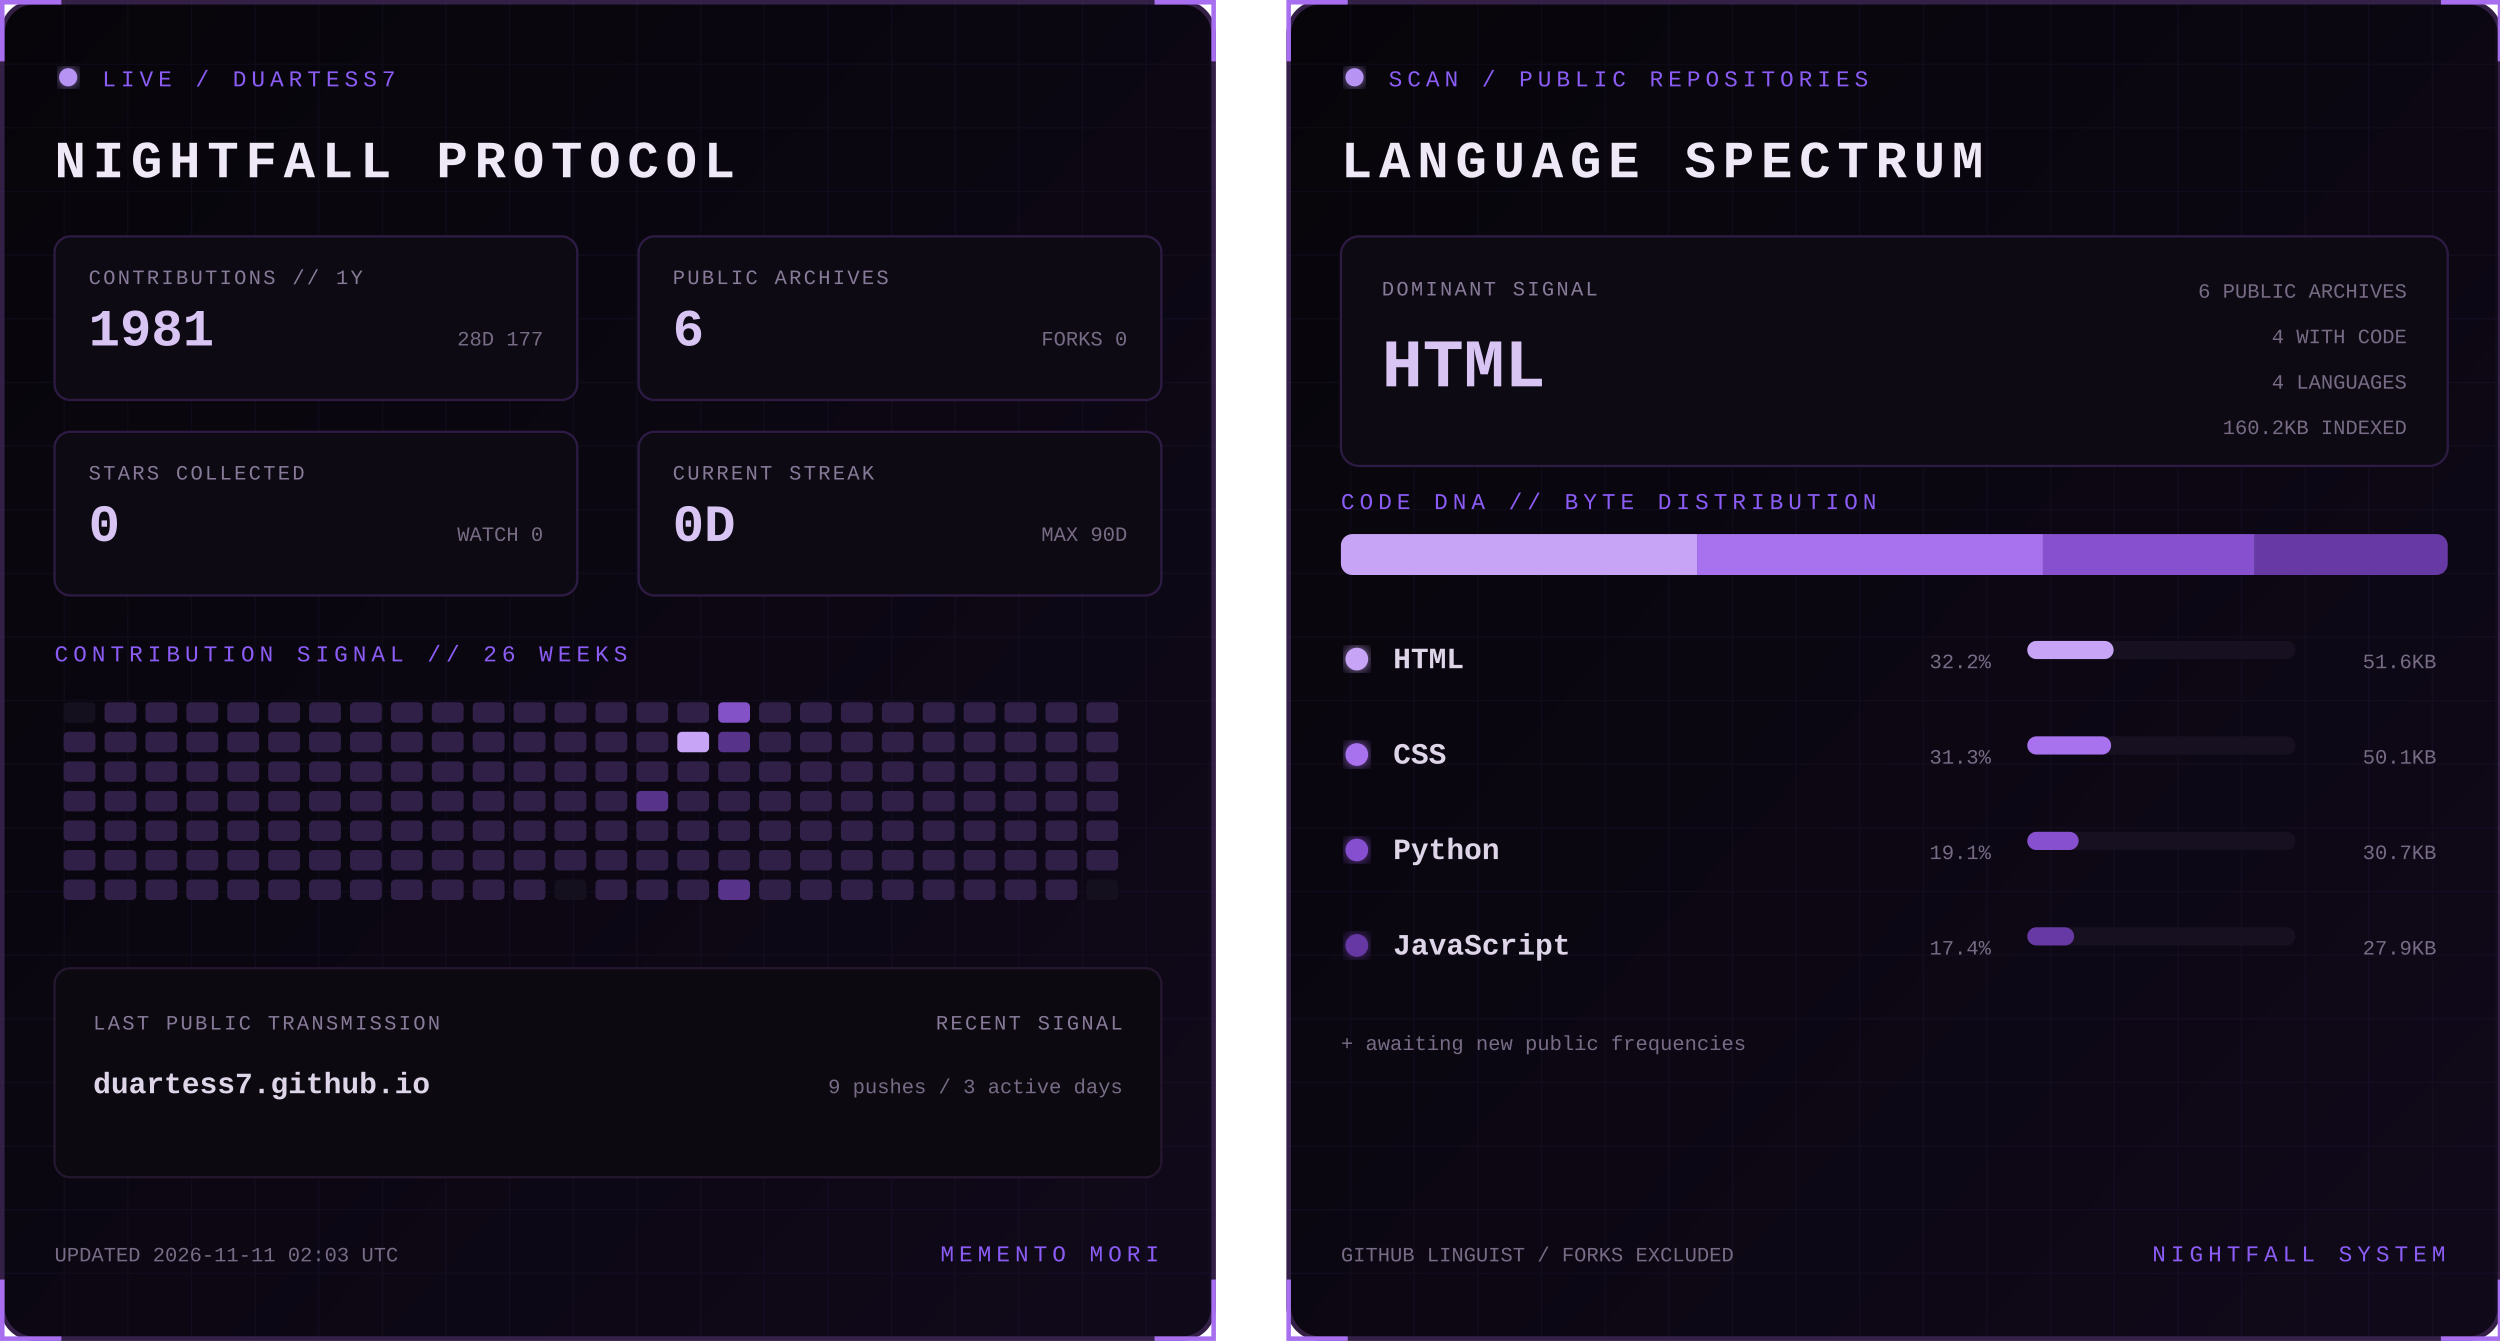
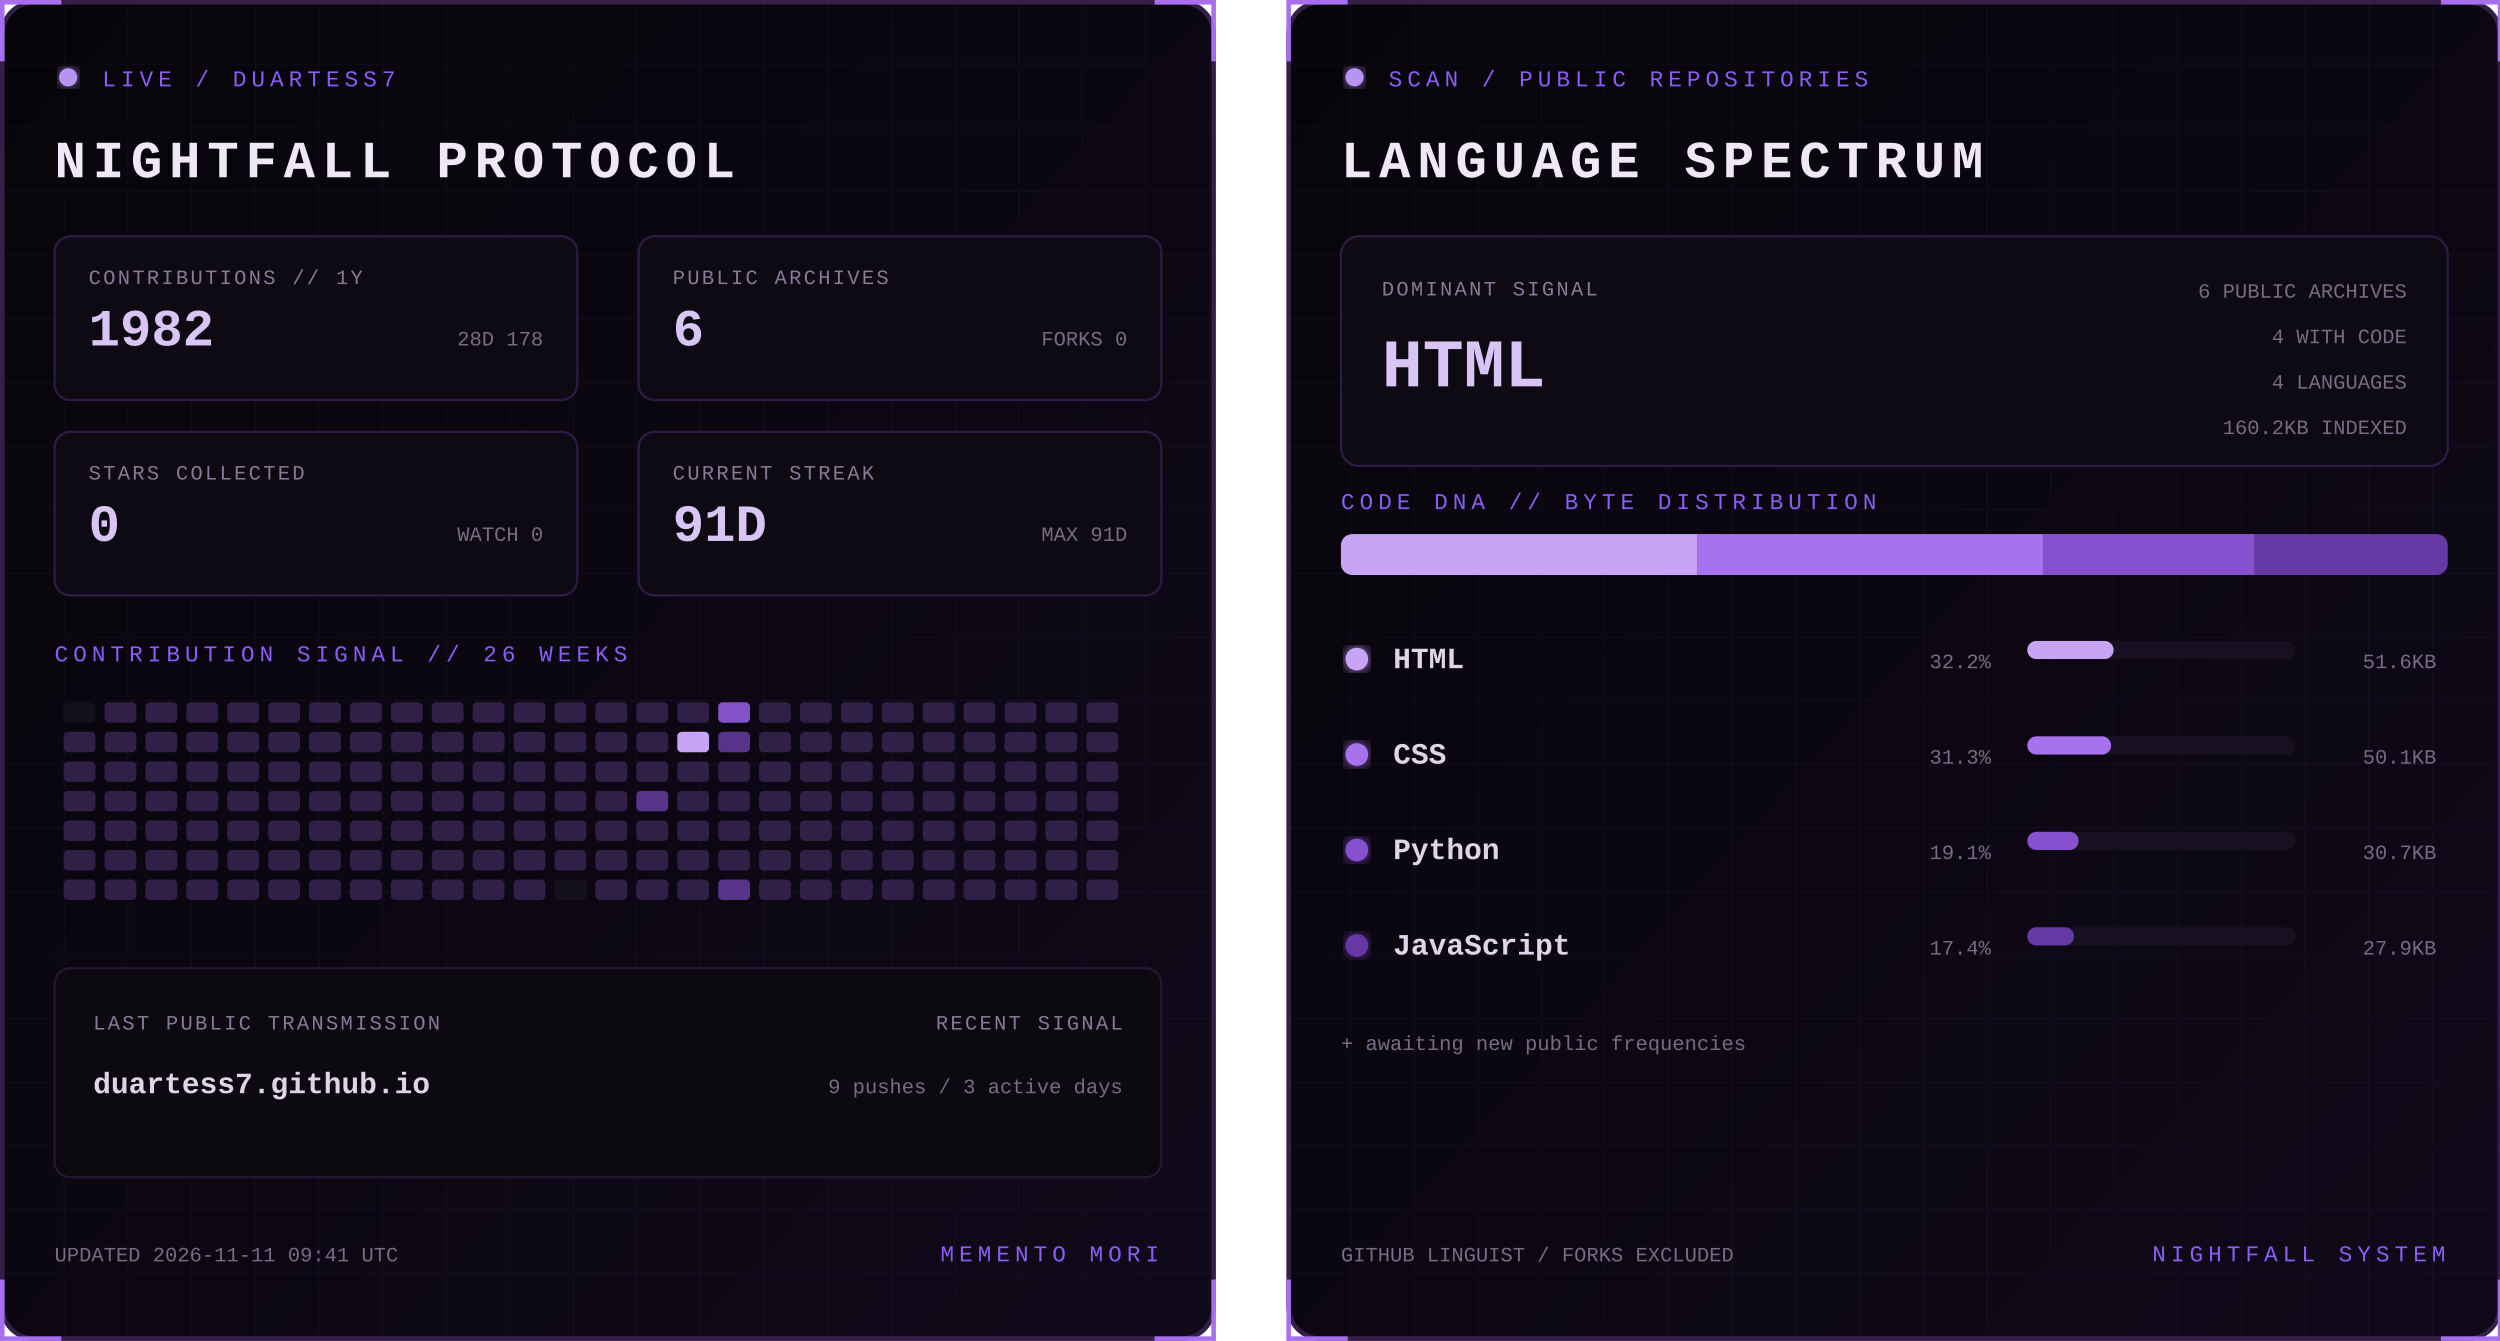
<svg xmlns="http://www.w3.org/2000/svg" width="1100" height="590" viewBox="0 0 1100 590" role="img" aria-labelledby="title desc">
  <defs>
    <linearGradient id="bg" x1="0" y1="0" x2="1" y2="1">
      <stop stop-color="#07050a" />
      <stop offset="1" stop-color="#10091a" />
    </linearGradient>
    <filter id="glow">
      <feGaussianBlur stdDeviation="3" result="b" />
      <feMerge>
        <feMergeNode in="b" />
        <feMergeNode in="SourceGraphic" />
      </feMerge>
    </filter>
    <pattern id="grid" width="28" height="28" patternUnits="userSpaceOnUse">
      <path d="M28 0H0V28" fill="none" stroke="#8b5cf6" stroke-opacity=".055" />
    </pattern>
    <clipPath id="dna">
      <rect x="24" y="235" width="487" height="18" rx="5" />
    </clipPath>
    <style>
      text { font-family: Consolas, 'Courier New', monospace; }
      .kicker { fill:#8b5cf6; font-size:10px; letter-spacing:2.2px; }
      .title { fill:#eee8f7; font-size:23px; font-weight:700; letter-spacing:3px; }
      .label { fill:#887a99; font-size:9px; letter-spacing:1px; }
      .stat { fill:#d8c5f4; font-size:23px; font-weight:700; }
      .detail,.pct { fill:#776b85; font-size:9px; }
      .lang { fill:#ded5e8; font-size:13px; font-weight:700; }
      .hero { fill:#d8c5f4; font-size:30px; font-weight:700; }
      .blink { animation:blink 1.6s step-end infinite; }
      @keyframes blink { 50% { opacity:.25 } }
    </style>
  </defs>
  <g>
    <rect x="1" y="1" width="533" height="588" rx="14" fill="url(#bg)" stroke="#342047" stroke-width="2" />
    <rect x="1" y="1" width="533" height="588" rx="14" fill="url(#grid)" />
    <path d="M27 1H1v26 M508 1h26v26 M534 563v26h-26 M27 589H1v-26" stroke="#a76ff0" stroke-width="2" fill="none" />
    <circle cx="30" cy="34" r="4" fill="#b794f4" filter="url(#glow)" class="blink" />
    <text x="45" y="38" class="kicker">LIVE / DUARTESS7</text>
    <text x="24" y="78" class="title">NIGHTFALL PROTOCOL</text>
    <g transform="translate(24 104)">
      <rect width="230" height="72" rx="7" fill="#0d0a13" stroke="#2d1b43" />
      <text x="15" y="21" class="label">CONTRIBUTIONS // 1Y</text>
-       <text x="15" y="48" class="stat">1981</text>
-       <text x="215" y="48" text-anchor="end" class="detail">28D 177</text>
+       <text x="15" y="48" class="stat">1982</text>
+       <text x="215" y="48" text-anchor="end" class="detail">28D 178</text>
    </g>
    <g transform="translate(281 104)">
      <rect width="230" height="72" rx="7" fill="#0d0a13" stroke="#2d1b43" />
      <text x="15" y="21" class="label">PUBLIC ARCHIVES</text>
      <text x="15" y="48" class="stat">6</text>
      <text x="215" y="48" text-anchor="end" class="detail">FORKS 0</text>
    </g>
    <g transform="translate(24 190)">
      <rect width="230" height="72" rx="7" fill="#0d0a13" stroke="#2d1b43" />
      <text x="15" y="21" class="label">STARS COLLECTED</text>
      <text x="15" y="48" class="stat">0</text>
      <text x="215" y="48" text-anchor="end" class="detail">WATCH 0</text>
    </g>
    <g transform="translate(281 190)">
      <rect width="230" height="72" rx="7" fill="#0d0a13" stroke="#2d1b43" />
      <text x="15" y="21" class="label">CURRENT STREAK</text>
-       <text x="15" y="48" class="stat">0D</text>
-       <text x="215" y="48" text-anchor="end" class="detail">MAX 90D</text>
+       <text x="15" y="48" class="stat">91D</text>
+       <text x="215" y="48" text-anchor="end" class="detail">MAX 91D</text>
    </g>
    <text x="24" y="291" class="kicker">CONTRIBUTION SIGNAL // 26 WEEKS</text>
    <g>
      <rect x="28" y="309" width="14" height="9" rx="2" fill="#15101d" />
      <rect x="28" y="322" width="14" height="9" rx="2" fill="#302047" />
      <rect x="28" y="335" width="14" height="9" rx="2" fill="#302047" />
      <rect x="28" y="348" width="14" height="9" rx="2" fill="#302047" />
      <rect x="28" y="361" width="14" height="9" rx="2" fill="#302047" />
      <rect x="28" y="374" width="14" height="9" rx="2" fill="#302047" />
      <rect x="28" y="387" width="14" height="9" rx="2" fill="#302047" />
      <rect x="46" y="309" width="14" height="9" rx="2" fill="#302047" />
      <rect x="46" y="322" width="14" height="9" rx="2" fill="#302047" />
      <rect x="46" y="335" width="14" height="9" rx="2" fill="#302047" />
      <rect x="46" y="348" width="14" height="9" rx="2" fill="#302047" />
      <rect x="46" y="361" width="14" height="9" rx="2" fill="#302047" />
      <rect x="46" y="374" width="14" height="9" rx="2" fill="#302047" />
      <rect x="46" y="387" width="14" height="9" rx="2" fill="#302047" />
      <rect x="64" y="309" width="14" height="9" rx="2" fill="#302047" />
      <rect x="64" y="322" width="14" height="9" rx="2" fill="#302047" />
      <rect x="64" y="335" width="14" height="9" rx="2" fill="#302047" />
      <rect x="64" y="348" width="14" height="9" rx="2" fill="#302047" />
      <rect x="64" y="361" width="14" height="9" rx="2" fill="#302047" />
      <rect x="64" y="374" width="14" height="9" rx="2" fill="#302047" />
      <rect x="64" y="387" width="14" height="9" rx="2" fill="#302047" />
      <rect x="82" y="309" width="14" height="9" rx="2" fill="#302047" />
      <rect x="82" y="322" width="14" height="9" rx="2" fill="#302047" />
      <rect x="82" y="335" width="14" height="9" rx="2" fill="#302047" />
      <rect x="82" y="348" width="14" height="9" rx="2" fill="#302047" />
      <rect x="82" y="361" width="14" height="9" rx="2" fill="#302047" />
      <rect x="82" y="374" width="14" height="9" rx="2" fill="#302047" />
      <rect x="82" y="387" width="14" height="9" rx="2" fill="#302047" />
      <rect x="100" y="309" width="14" height="9" rx="2" fill="#302047" />
      <rect x="100" y="322" width="14" height="9" rx="2" fill="#302047" />
      <rect x="100" y="335" width="14" height="9" rx="2" fill="#302047" />
      <rect x="100" y="348" width="14" height="9" rx="2" fill="#302047" />
      <rect x="100" y="361" width="14" height="9" rx="2" fill="#302047" />
      <rect x="100" y="374" width="14" height="9" rx="2" fill="#302047" />
      <rect x="100" y="387" width="14" height="9" rx="2" fill="#302047" />
      <rect x="118" y="309" width="14" height="9" rx="2" fill="#302047" />
      <rect x="118" y="322" width="14" height="9" rx="2" fill="#302047" />
      <rect x="118" y="335" width="14" height="9" rx="2" fill="#302047" />
      <rect x="118" y="348" width="14" height="9" rx="2" fill="#302047" />
      <rect x="118" y="361" width="14" height="9" rx="2" fill="#302047" />
      <rect x="118" y="374" width="14" height="9" rx="2" fill="#302047" />
      <rect x="118" y="387" width="14" height="9" rx="2" fill="#302047" />
      <rect x="136" y="309" width="14" height="9" rx="2" fill="#302047" />
      <rect x="136" y="322" width="14" height="9" rx="2" fill="#302047" />
      <rect x="136" y="335" width="14" height="9" rx="2" fill="#302047" />
      <rect x="136" y="348" width="14" height="9" rx="2" fill="#302047" />
      <rect x="136" y="361" width="14" height="9" rx="2" fill="#302047" />
      <rect x="136" y="374" width="14" height="9" rx="2" fill="#302047" />
      <rect x="136" y="387" width="14" height="9" rx="2" fill="#302047" />
      <rect x="154" y="309" width="14" height="9" rx="2" fill="#302047" />
      <rect x="154" y="322" width="14" height="9" rx="2" fill="#302047" />
      <rect x="154" y="335" width="14" height="9" rx="2" fill="#302047" />
      <rect x="154" y="348" width="14" height="9" rx="2" fill="#302047" />
      <rect x="154" y="361" width="14" height="9" rx="2" fill="#302047" />
      <rect x="154" y="374" width="14" height="9" rx="2" fill="#302047" />
      <rect x="154" y="387" width="14" height="9" rx="2" fill="#302047" />
      <rect x="172" y="309" width="14" height="9" rx="2" fill="#302047" />
      <rect x="172" y="322" width="14" height="9" rx="2" fill="#302047" />
      <rect x="172" y="335" width="14" height="9" rx="2" fill="#302047" />
      <rect x="172" y="348" width="14" height="9" rx="2" fill="#302047" />
      <rect x="172" y="361" width="14" height="9" rx="2" fill="#302047" />
      <rect x="172" y="374" width="14" height="9" rx="2" fill="#302047" />
      <rect x="172" y="387" width="14" height="9" rx="2" fill="#302047" />
      <rect x="190" y="309" width="14" height="9" rx="2" fill="#302047" />
      <rect x="190" y="322" width="14" height="9" rx="2" fill="#302047" />
      <rect x="190" y="335" width="14" height="9" rx="2" fill="#302047" />
      <rect x="190" y="348" width="14" height="9" rx="2" fill="#302047" />
      <rect x="190" y="361" width="14" height="9" rx="2" fill="#302047" />
      <rect x="190" y="374" width="14" height="9" rx="2" fill="#302047" />
      <rect x="190" y="387" width="14" height="9" rx="2" fill="#302047" />
      <rect x="208" y="309" width="14" height="9" rx="2" fill="#302047" />
      <rect x="208" y="322" width="14" height="9" rx="2" fill="#302047" />
      <rect x="208" y="335" width="14" height="9" rx="2" fill="#302047" />
      <rect x="208" y="348" width="14" height="9" rx="2" fill="#302047" />
      <rect x="208" y="361" width="14" height="9" rx="2" fill="#302047" />
      <rect x="208" y="374" width="14" height="9" rx="2" fill="#302047" />
      <rect x="208" y="387" width="14" height="9" rx="2" fill="#302047" />
      <rect x="226" y="309" width="14" height="9" rx="2" fill="#302047" />
      <rect x="226" y="322" width="14" height="9" rx="2" fill="#302047" />
      <rect x="226" y="335" width="14" height="9" rx="2" fill="#302047" />
      <rect x="226" y="348" width="14" height="9" rx="2" fill="#302047" />
      <rect x="226" y="361" width="14" height="9" rx="2" fill="#302047" />
      <rect x="226" y="374" width="14" height="9" rx="2" fill="#302047" />
      <rect x="226" y="387" width="14" height="9" rx="2" fill="#302047" />
      <rect x="244" y="309" width="14" height="9" rx="2" fill="#302047" />
      <rect x="244" y="322" width="14" height="9" rx="2" fill="#302047" />
      <rect x="244" y="335" width="14" height="9" rx="2" fill="#302047" />
      <rect x="244" y="348" width="14" height="9" rx="2" fill="#302047" />
      <rect x="244" y="361" width="14" height="9" rx="2" fill="#302047" />
      <rect x="244" y="374" width="14" height="9" rx="2" fill="#302047" />
      <rect x="244" y="387" width="14" height="9" rx="2" fill="#15101d" />
      <rect x="262" y="309" width="14" height="9" rx="2" fill="#302047" />
      <rect x="262" y="322" width="14" height="9" rx="2" fill="#302047" />
      <rect x="262" y="335" width="14" height="9" rx="2" fill="#302047" />
      <rect x="262" y="348" width="14" height="9" rx="2" fill="#302047" />
      <rect x="262" y="361" width="14" height="9" rx="2" fill="#302047" />
      <rect x="262" y="374" width="14" height="9" rx="2" fill="#302047" />
      <rect x="262" y="387" width="14" height="9" rx="2" fill="#302047" />
      <rect x="280" y="309" width="14" height="9" rx="2" fill="#302047" />
      <rect x="280" y="322" width="14" height="9" rx="2" fill="#302047" />
      <rect x="280" y="335" width="14" height="9" rx="2" fill="#302047" />
      <rect x="280" y="348" width="14" height="9" rx="2" fill="#57338a" />
      <rect x="280" y="361" width="14" height="9" rx="2" fill="#302047" />
      <rect x="280" y="374" width="14" height="9" rx="2" fill="#302047" />
      <rect x="280" y="387" width="14" height="9" rx="2" fill="#302047" />
      <rect x="298" y="309" width="14" height="9" rx="2" fill="#302047" />
      <rect x="298" y="322" width="14" height="9" rx="2" fill="#c7a4f6" />
      <rect x="298" y="335" width="14" height="9" rx="2" fill="#302047" />
      <rect x="298" y="348" width="14" height="9" rx="2" fill="#302047" />
      <rect x="298" y="361" width="14" height="9" rx="2" fill="#302047" />
      <rect x="298" y="374" width="14" height="9" rx="2" fill="#302047" />
      <rect x="298" y="387" width="14" height="9" rx="2" fill="#302047" />
      <rect x="316" y="309" width="14" height="9" rx="2" fill="#8452c7" />
      <rect x="316" y="322" width="14" height="9" rx="2" fill="#57338a" />
      <rect x="316" y="335" width="14" height="9" rx="2" fill="#302047" />
      <rect x="316" y="348" width="14" height="9" rx="2" fill="#302047" />
      <rect x="316" y="361" width="14" height="9" rx="2" fill="#302047" />
      <rect x="316" y="374" width="14" height="9" rx="2" fill="#302047" />
      <rect x="316" y="387" width="14" height="9" rx="2" fill="#57338a" />
      <rect x="334" y="309" width="14" height="9" rx="2" fill="#302047" />
      <rect x="334" y="322" width="14" height="9" rx="2" fill="#302047" />
      <rect x="334" y="335" width="14" height="9" rx="2" fill="#302047" />
      <rect x="334" y="348" width="14" height="9" rx="2" fill="#302047" />
      <rect x="334" y="361" width="14" height="9" rx="2" fill="#302047" />
      <rect x="334" y="374" width="14" height="9" rx="2" fill="#302047" />
      <rect x="334" y="387" width="14" height="9" rx="2" fill="#302047" />
      <rect x="352" y="309" width="14" height="9" rx="2" fill="#302047" />
      <rect x="352" y="322" width="14" height="9" rx="2" fill="#302047" />
      <rect x="352" y="335" width="14" height="9" rx="2" fill="#302047" />
      <rect x="352" y="348" width="14" height="9" rx="2" fill="#302047" />
      <rect x="352" y="361" width="14" height="9" rx="2" fill="#302047" />
      <rect x="352" y="374" width="14" height="9" rx="2" fill="#302047" />
      <rect x="352" y="387" width="14" height="9" rx="2" fill="#302047" />
      <rect x="370" y="309" width="14" height="9" rx="2" fill="#302047" />
      <rect x="370" y="322" width="14" height="9" rx="2" fill="#302047" />
      <rect x="370" y="335" width="14" height="9" rx="2" fill="#302047" />
      <rect x="370" y="348" width="14" height="9" rx="2" fill="#302047" />
      <rect x="370" y="361" width="14" height="9" rx="2" fill="#302047" />
      <rect x="370" y="374" width="14" height="9" rx="2" fill="#302047" />
      <rect x="370" y="387" width="14" height="9" rx="2" fill="#302047" />
      <rect x="388" y="309" width="14" height="9" rx="2" fill="#302047" />
      <rect x="388" y="322" width="14" height="9" rx="2" fill="#302047" />
      <rect x="388" y="335" width="14" height="9" rx="2" fill="#302047" />
      <rect x="388" y="348" width="14" height="9" rx="2" fill="#302047" />
      <rect x="388" y="361" width="14" height="9" rx="2" fill="#302047" />
      <rect x="388" y="374" width="14" height="9" rx="2" fill="#302047" />
      <rect x="388" y="387" width="14" height="9" rx="2" fill="#302047" />
      <rect x="406" y="309" width="14" height="9" rx="2" fill="#302047" />
      <rect x="406" y="322" width="14" height="9" rx="2" fill="#302047" />
      <rect x="406" y="335" width="14" height="9" rx="2" fill="#302047" />
      <rect x="406" y="348" width="14" height="9" rx="2" fill="#302047" />
      <rect x="406" y="361" width="14" height="9" rx="2" fill="#302047" />
      <rect x="406" y="374" width="14" height="9" rx="2" fill="#302047" />
      <rect x="406" y="387" width="14" height="9" rx="2" fill="#302047" />
      <rect x="424" y="309" width="14" height="9" rx="2" fill="#302047" />
      <rect x="424" y="322" width="14" height="9" rx="2" fill="#302047" />
      <rect x="424" y="335" width="14" height="9" rx="2" fill="#302047" />
      <rect x="424" y="348" width="14" height="9" rx="2" fill="#302047" />
      <rect x="424" y="361" width="14" height="9" rx="2" fill="#302047" />
      <rect x="424" y="374" width="14" height="9" rx="2" fill="#302047" />
      <rect x="424" y="387" width="14" height="9" rx="2" fill="#302047" />
      <rect x="442" y="309" width="14" height="9" rx="2" fill="#302047" />
      <rect x="442" y="322" width="14" height="9" rx="2" fill="#302047" />
      <rect x="442" y="335" width="14" height="9" rx="2" fill="#302047" />
      <rect x="442" y="348" width="14" height="9" rx="2" fill="#302047" />
      <rect x="442" y="361" width="14" height="9" rx="2" fill="#302047" />
      <rect x="442" y="374" width="14" height="9" rx="2" fill="#302047" />
      <rect x="442" y="387" width="14" height="9" rx="2" fill="#302047" />
      <rect x="460" y="309" width="14" height="9" rx="2" fill="#302047" />
      <rect x="460" y="322" width="14" height="9" rx="2" fill="#302047" />
      <rect x="460" y="335" width="14" height="9" rx="2" fill="#302047" />
      <rect x="460" y="348" width="14" height="9" rx="2" fill="#302047" />
      <rect x="460" y="361" width="14" height="9" rx="2" fill="#302047" />
      <rect x="460" y="374" width="14" height="9" rx="2" fill="#302047" />
      <rect x="460" y="387" width="14" height="9" rx="2" fill="#302047" />
      <rect x="478" y="309" width="14" height="9" rx="2" fill="#302047" />
      <rect x="478" y="322" width="14" height="9" rx="2" fill="#302047" />
      <rect x="478" y="335" width="14" height="9" rx="2" fill="#302047" />
      <rect x="478" y="348" width="14" height="9" rx="2" fill="#302047" />
      <rect x="478" y="361" width="14" height="9" rx="2" fill="#302047" />
      <rect x="478" y="374" width="14" height="9" rx="2" fill="#302047" />
-       <rect x="478" y="387" width="14" height="9" rx="2" fill="#15101d" />
+       <rect x="478" y="387" width="14" height="9" rx="2" fill="#302047" />
    </g>
    <rect x="24" y="426" width="487" height="92" rx="7" fill="#0c0911" stroke="#24172f" />
    <text x="41" y="453" class="label">LAST PUBLIC TRANSMISSION</text>
    <text x="41" y="481" class="lang">duartess7.github.io</text>
    <text x="494" y="453" text-anchor="end" class="label">RECENT SIGNAL</text>
    <text x="494" y="481" text-anchor="end" class="detail">9 pushes / 3 active days</text>
-     <text x="24" y="555" class="detail">UPDATED 2026-11-11 02:03 UTC</text>
+     <text x="24" y="555" class="detail">UPDATED 2026-11-11 09:41 UTC</text>
    <text x="510" y="555" text-anchor="end" class="kicker">MEMENTO MORI</text>
  </g>
  <g transform="translate(566)">
    <rect x="1" y="1" width="533" height="588" rx="14" fill="url(#bg)" stroke="#342047" stroke-width="2" />
    <rect x="1" y="1" width="533" height="588" rx="14" fill="url(#grid)" />
    <path d="M27 1H1v26 M508 1h26v26 M534 563v26h-26 M27 589H1v-26" stroke="#a76ff0" stroke-width="2" fill="none" />
    <circle cx="30" cy="34" r="4" fill="#b794f4" filter="url(#glow)" class="blink" />
    <text x="45" y="38" class="kicker">SCAN / PUBLIC REPOSITORIES</text>
    <text x="24" y="78" class="title">LANGUAGE SPECTRUM</text>
    <rect x="24" y="104" width="487" height="101" rx="8" fill="#0d0a13" stroke="#2d1b43" />
    <text x="42" y="130" class="label">DOMINANT SIGNAL</text>
    <text x="42" y="170" class="hero">HTML</text>
    <text x="493" y="131" text-anchor="end" class="detail">6 PUBLIC ARCHIVES</text>
    <text x="493" y="151" text-anchor="end" class="detail">4 WITH CODE</text>
    <text x="493" y="171" text-anchor="end" class="detail">4 LANGUAGES</text>
    <text x="493" y="191" text-anchor="end" class="detail">160.2KB INDEXED</text>
    <text x="24" y="224" class="kicker">CODE DNA // BYTE DISTRIBUTION</text>
    <rect x="24" y="235" width="487" height="18" rx="5" fill="#171020" />
    <g clip-path="url(#dna)">
      <rect x="24.0" y="235" width="156.7" height="18" fill="#c7a4f6" />
      <rect x="180.7" y="235" width="152.2" height="18" fill="#a871ed" />
      <rect x="332.9" y="235" width="93.2" height="18" fill="#8650cf" />
      <rect x="426.1" y="235" width="84.9" height="18" fill="#6639a4" />
    </g>
    <circle cx="31" cy="290" r="5" fill="#c7a4f6" filter="url(#glow)" />
    <text x="47" y="294" class="lang">HTML</text>
    <text x="310" y="294" text-anchor="end" class="pct">32.2%</text>
    <rect x="326" y="282" width="118" height="8" rx="4" fill="#171020" />
    <rect x="326" y="282" width="38.0" height="8" rx="4" fill="#c7a4f6" />
    <text x="506" y="294" text-anchor="end" class="detail">51.6KB</text>
    <circle cx="31" cy="332" r="5" fill="#a871ed" filter="url(#glow)" />
    <text x="47" y="336" class="lang">CSS</text>
    <text x="310" y="336" text-anchor="end" class="pct">31.3%</text>
    <rect x="326" y="324" width="118" height="8" rx="4" fill="#171020" />
    <rect x="326" y="324" width="36.9" height="8" rx="4" fill="#a871ed" />
    <text x="506" y="336" text-anchor="end" class="detail">50.1KB</text>
    <circle cx="31" cy="374" r="5" fill="#8650cf" filter="url(#glow)" />
    <text x="47" y="378" class="lang">Python</text>
    <text x="310" y="378" text-anchor="end" class="pct">19.1%</text>
    <rect x="326" y="366" width="118" height="8" rx="4" fill="#171020" />
    <rect x="326" y="366" width="22.6" height="8" rx="4" fill="#8650cf" />
    <text x="506" y="378" text-anchor="end" class="detail">30.7KB</text>
    <circle cx="31" cy="416" r="5" fill="#6639a4" filter="url(#glow)" />
    <text x="47" y="420" class="lang">JavaScript</text>
    <text x="310" y="420" text-anchor="end" class="pct">17.4%</text>
    <rect x="326" y="408" width="118" height="8" rx="4" fill="#171020" />
    <rect x="326" y="408" width="20.6" height="8" rx="4" fill="#6639a4" />
    <text x="506" y="420" text-anchor="end" class="detail">27.9KB</text>
    <text x="24" y="462" class="detail">+ awaiting new public frequencies</text>
    <text x="24" y="555" class="detail">GITHUB LINGUIST / FORKS EXCLUDED</text>
    <text x="510" y="555" text-anchor="end" class="kicker">NIGHTFALL SYSTEM</text>
  </g>
</svg>
